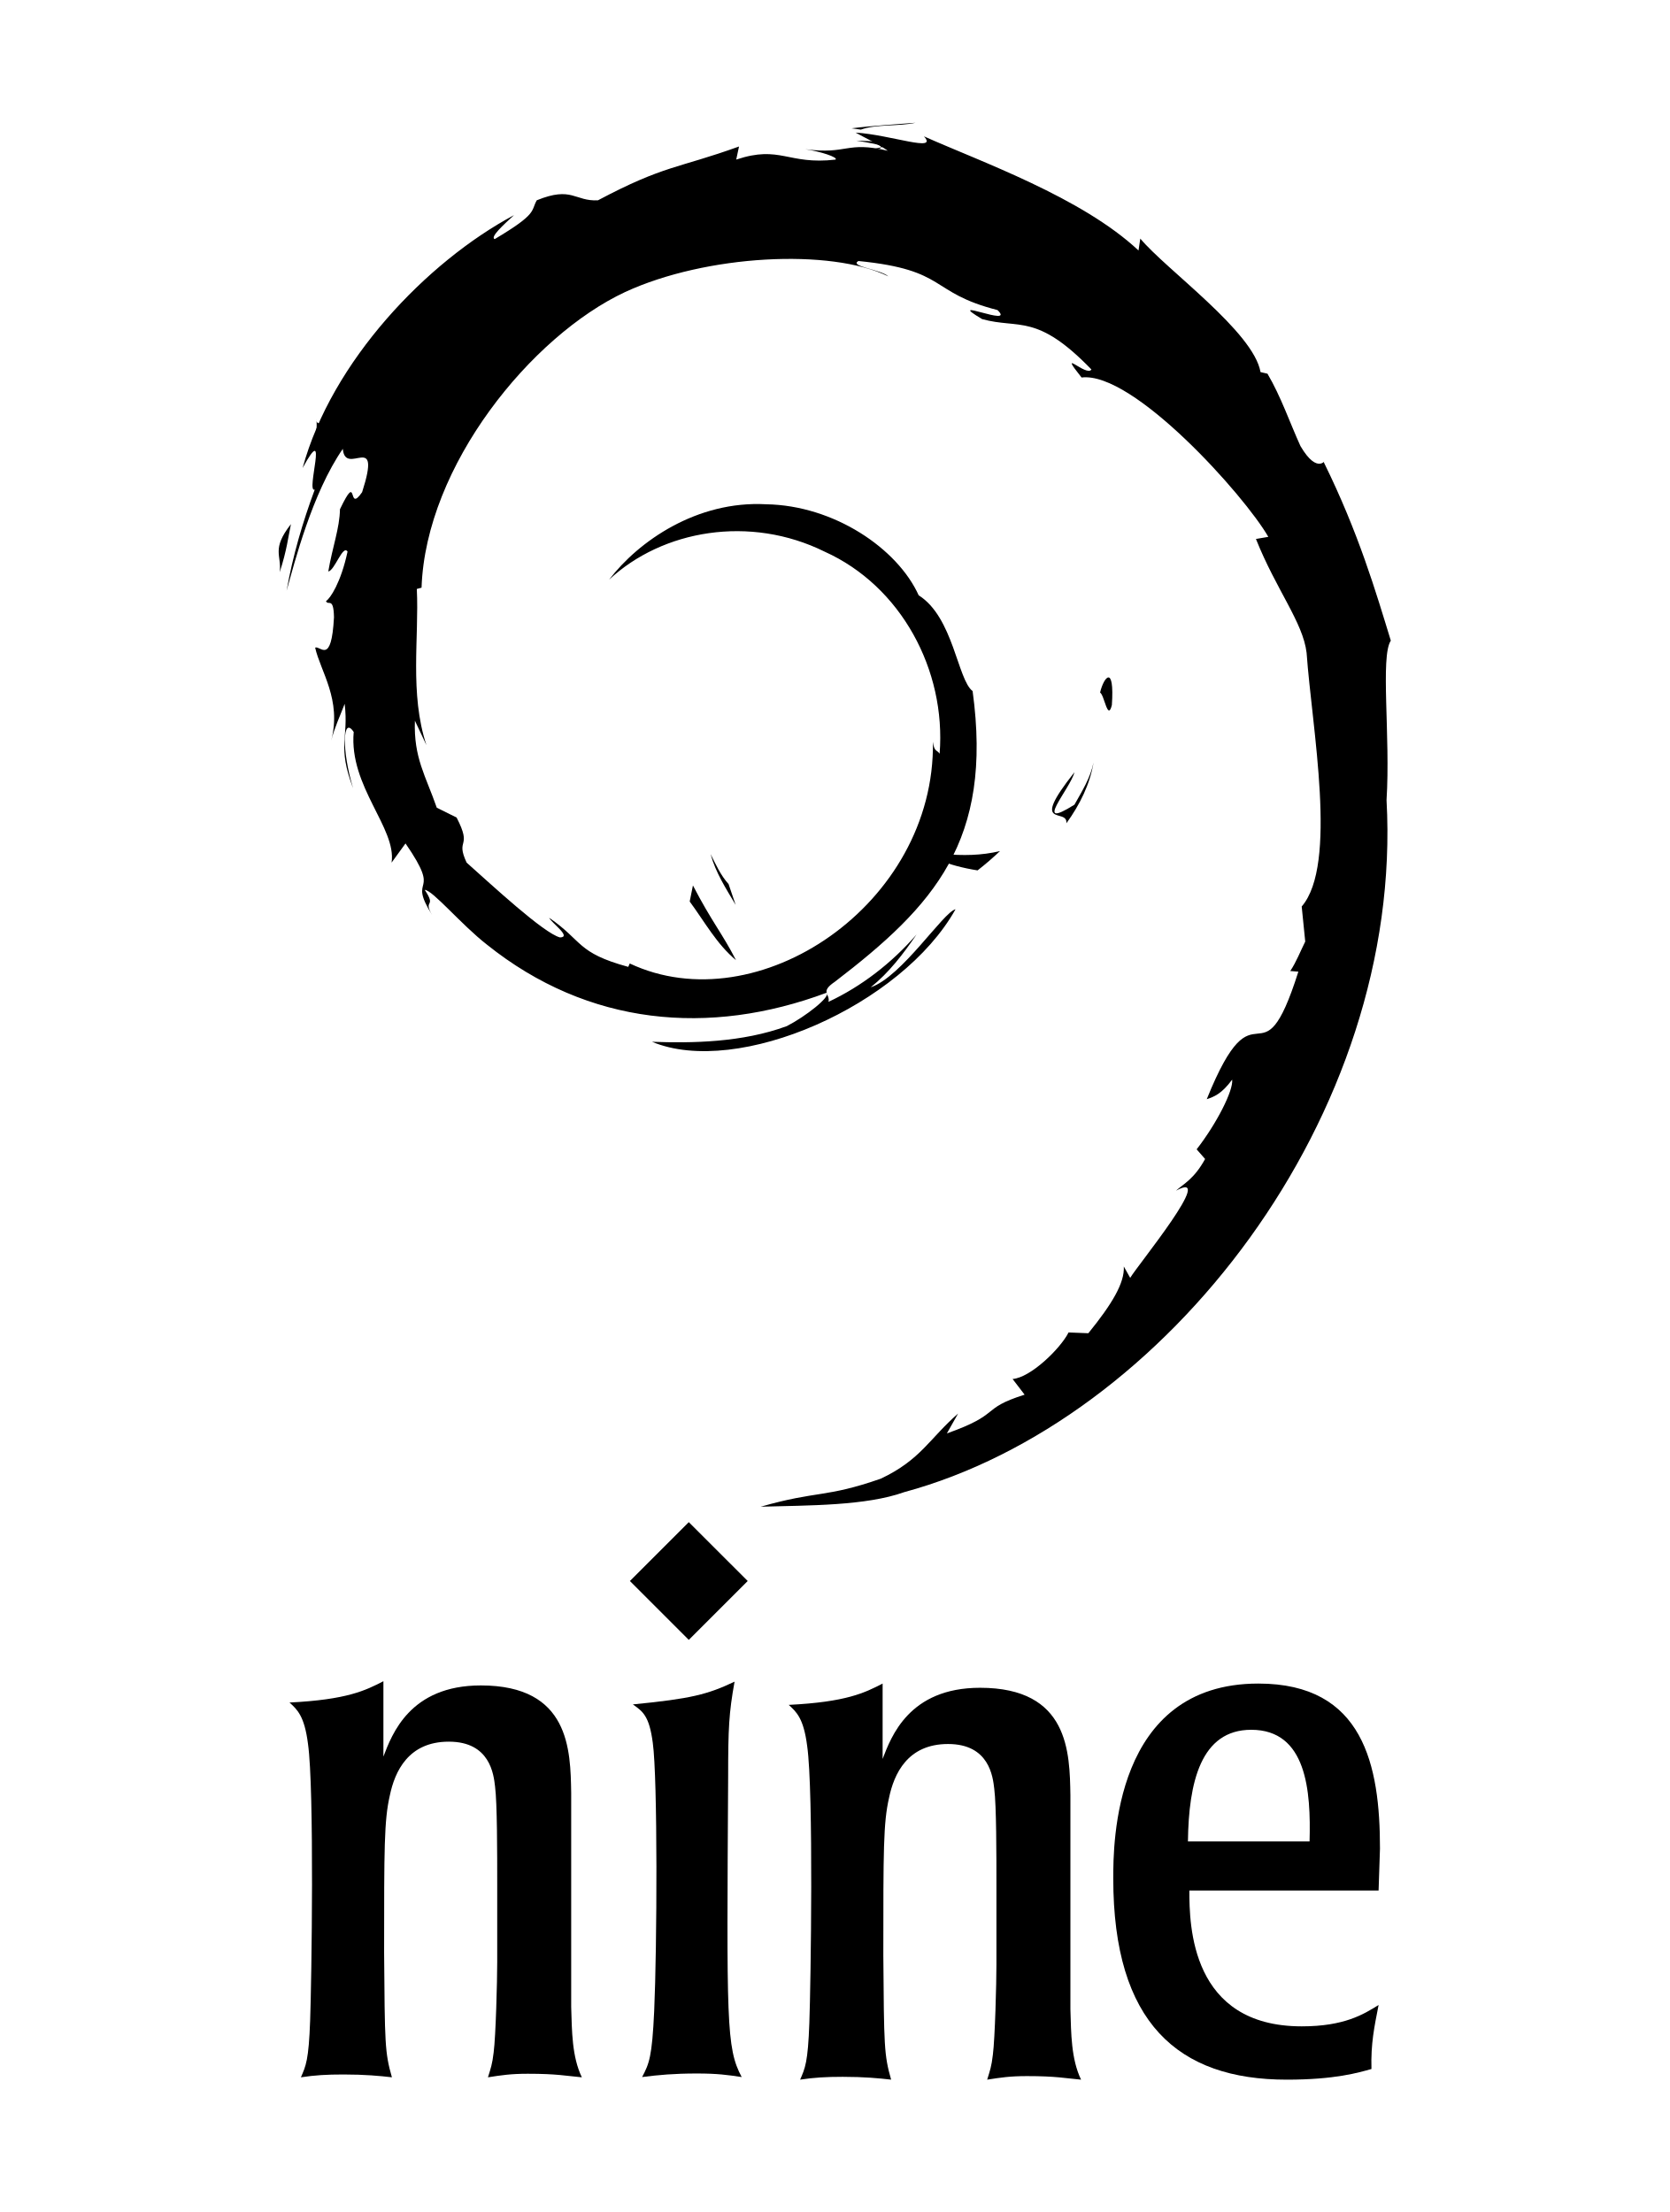
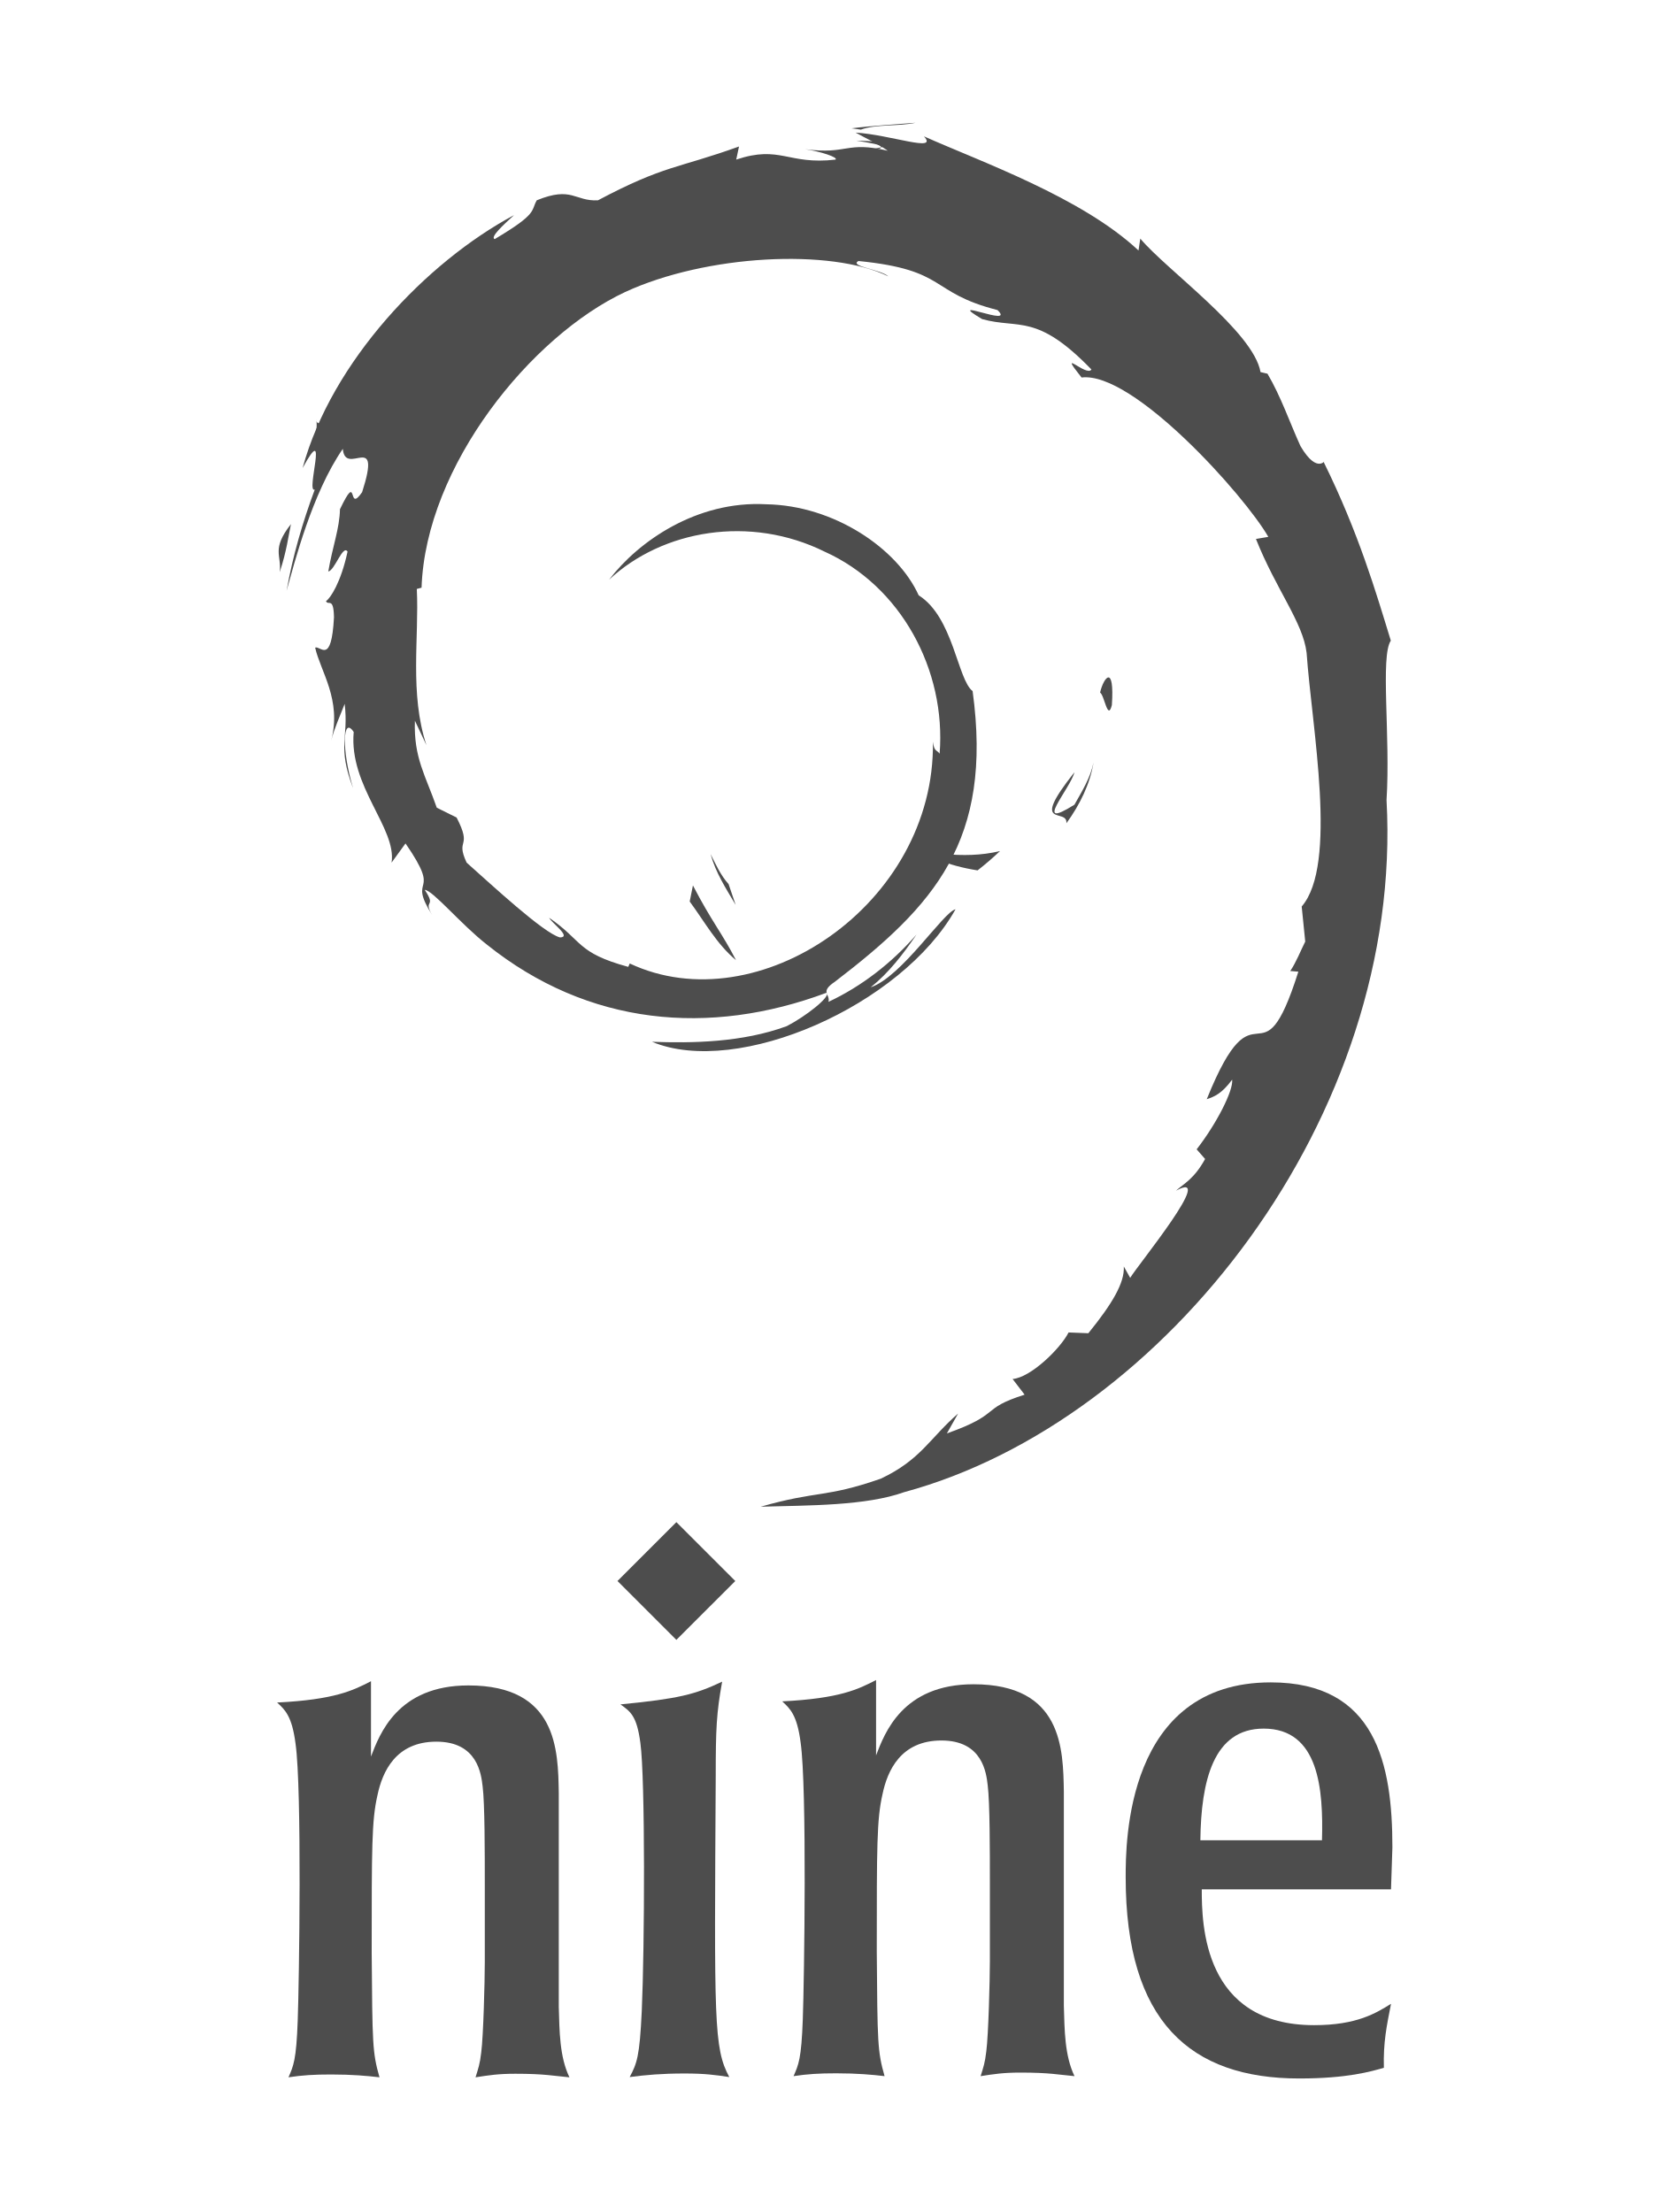
- <svg xmlns="http://www.w3.org/2000/svg" version="1.1" id="svg2" xml:space="preserve" enable-background="new 0 0 108.758 144.133" overflow="visible" viewBox="0 0 108.758 144.133" height="144.133" width="108.758">
+ <svg xmlns="http://www.w3.org/2000/svg" width="108.758" height="144.133" viewBox="0 0 108.758 144.133" overflow="visible" enable-background="new 0 0 108.758 144.133" xml:space="preserve" id="svg2" version="1.1">
  <defs id="defs49" />
-   <path style="fill:#000000" id="path9" d="m 61.452,55.645 c -1.494,0.02 0.281,0.768 2.232,1.069 0.541,-0.422 1.027,-0.846 1.463,-1.26 -1.213,0.297 -2.449,0.304 -3.695,0.191" />
-   <path style="fill:#000000" id="path11" d="m 69.469,53.646 c 0.893,-1.229 1.541,-2.573 1.77,-3.963 -0.201,0.99 -0.736,1.845 -1.244,2.749 -2.793,1.759 -0.264,-1.044 -0.002,-2.111 -3.002,3.783 -0.414,2.268 -0.524,3.325" />
-   <path style="fill:#000000" id="path13" d="m 72.432,45.942 c 0.182,-2.691 -0.529,-1.839 -0.768,-0.814 0.278,0.146 0.499,1.898 0.768,0.814" />
-   <path style="fill:#000000" id="path15" d="m 55.784,9.163 c 0.798,0.142 1.724,0.252 1.591,0.443 0.876,-0.193 1.073,-0.367 -1.591,-0.443" />
-   <path style="fill:#000000" id="path17" d="m 57.376,9.606 -0.561,0.117 0.523,-0.048 0.038,-0.069" />
-   <path style="fill:#000000" id="path19" d="m 27.029,46.962 c -0.09,2.416 0.705,3.59 1.424,5.666 l 1.293,0.643 c 1.057,2.054 -0.105,1.304 0.652,2.937 1.652,1.467 5.006,4.589 6.08,4.875 0.785,-0.017 -0.531,-0.926 -0.703,-1.281 2.209,1.516 1.773,2.276 5.152,3.199 l 0.098,-0.221 c 8.33,3.92 19.902,-3.847 19.75,-14.443 0.088,0.672 0.253,0.504 0.437,0.774 0.43,-5.451 -2.518,-10.926 -7.49,-13.165 -4.863,-2.406 -10.564,-1.42 -14.045,1.829 1.912,-2.506 5.721,-5.163 10.232,-4.917 4.421,0.072 8.558,2.881 9.938,5.932 2.264,1.425 2.528,5.496 3.514,6.242 1.329,9.76 -2.497,13.975 -8.97,18.936 -1.016,0.686 -0.286,0.791 -0.422,1.313 2.15,-1.006 4.118,-2.526 5.738,-4.387 -0.86,1.257 -1.787,2.479 -2.986,3.439 2.029,-0.685 4.738,-4.913 5.527,-5.085 -3.495,6.258 -14.178,10.975 -19.775,8.634 2.59,0.096 5.879,0.053 8.787,-1.022 1.225,-0.629 2.884,-1.93 2.587,-2.173 -7.636,2.851 -15.522,2.158 -22.128,-3.137 -1.682,-1.31 -3.518,-3.537 -4.049,-3.567 0.799,1.202 -0.137,0.578 0.477,1.639 -1.672,-2.701 0.729,-1.1 -1.73,-4.664 l -0.908,1.25 c 0.34,-2.244 -2.785,-4.966 -2.467,-8.512 -0.717,-1.084 -0.799,1.168 -0.039,3.662 -1.055,-2.767 -0.279,-3.212 -0.549,-5.496 -0.291,0.768 -0.678,1.583 -0.875,2.394 0.688,-2.675 -0.703,-4.503 -1.049,-6.058 0.342,-0.15 1.061,1.182 1.227,-1.976 -0.025,-1.372 -0.383,-0.719 -0.52,-1.057 0.268,-0.155 0.975,-1.207 1.404,-3.224 -0.309,-0.475 -0.832,1.229 -1.256,1.298 0.273,-1.603 0.742,-2.826 0.762,-4.057 1.24,-2.59 0.439,0.346 1.443,-1.112 1.32,-4.114 -1.094,-0.955 -1.258,-2.823 -1.998,2.895 -3.137,7.385 -3.662,9.244 0.4,-2.267 1.045,-4.464 1.834,-6.589 -0.609,0.257 0.979,-4.663 -0.791,-1.405 1.889,-6.945 8.078,-13.435 13.773,-16.479 -0.695,0.637 -1.574,1.437 -1.26,1.563 2.834,-1.685 2.336,-1.818 2.742,-2.53 2.305,-0.939 2.459,0.077 3.984,0.002 4.35,-2.308 5.188,-2.063 9.191,-3.507 l -0.182,0.852 c 2.881,-0.96 3.357,0.362 6.47,0.002 0.189,-0.147 -0.998,-0.536 -1.976,-0.677 2.786,0.368 2.656,-0.55 5.382,0.101 -0.671,-0.471 -1.383,-0.784 -2.099,-1.184 2.271,0.138 5.424,1.322 4.451,0.244 3.705,1.654 10.286,3.975 13.979,7.438 l 0.116,-0.776 c 1.692,2.031 7.379,6.066 7.832,8.699 l 0.453,0.105 c 0.879,1.491 1.45,3.18 2.148,4.713 1.151,1.963 1.688,0.756 1.524,1.064 2.265,4.592 3.392,8.45 4.363,11.616 -0.692,1.035 -0.017,6.232 -0.278,10.391 1.136,20.544 -14.418,40.489 -31.42,45.093 -2.492,0.893 -6.197,0.861 -9.349,0.949 3.718,-1.064 4.198,-0.563 7.822,-1.826 2.613,-1.232 3.185,-2.637 5.037,-4.244 l -0.733,1.295 c 3.63,-1.285 2.111,-1.59 5.065,-2.525 l -0.783,-1.021 c 1.177,-0.09 3.117,-1.982 3.647,-3.033 l 1.288,0.051 c 1.546,-1.906 2.371,-3.283 2.31,-4.35 l 0.416,0.742 c 0.471,-0.809 5.691,-7.158 2.983,-5.68 0.503,-0.458 1.172,-0.747 1.897,-2.066 l -0.551,-0.629 c 1.301,-1.677 2.398,-3.826 2.314,-4.542 -0.695,0.938 -1.177,1.114 -1.655,1.275 3.291,-8.164 3.476,-0.449 5.967,-8.31 l -0.526,-0.042 c 0.403,-0.611 0.65,-1.27 0.974,-1.919 l -0.23,-2.285 c 2.368,-2.736 0.662,-11.645 0.319,-16.53 -0.235,-1.986 -1.977,-4.101 -3.3,-7.418 l 0.806,-0.138 c -1.542,-2.688 -8.802,-10.799 -12.166,-10.383 -1.629,-2.046 0.324,-0.008 0.643,-0.522 -3.579,-3.703 -4.704,-2.616 -7.119,-3.283 -2.603,-1.545 2.235,0.604 1.001,-0.589 -4.503,-1.149 -3.19,-2.614 -9.063,-3.197 -0.62,0.352 1.437,0.544 1.953,1.001 -3.75,-1.836 -11.869,-1.417 -17.145,1.018 -6.117,2.861 -12.994,11.314 -13.266,19.267 l -0.309,0.083 c 0.156,3.162 -0.484,6.819 0.627,10.177 l -0.751,-1.591" />
-   <path style="fill:#000000" id="path21" d="m 45.141,57.695 -0.211,1.047 c 0.983,1.335 1.763,2.781 3.016,3.821 -0.902,-1.759 -1.571,-2.486 -2.805,-4.868" />
-   <path style="fill:#000000" id="path23" d="m 47.462,57.605 c -0.52,-0.576 -0.826,-1.268 -1.172,-1.956 0.33,1.211 1.006,2.252 1.633,3.312 l -0.461,-1.356" />
-   <path style="fill:#000000" id="path25" d="m 88.546,48.675 -0.219,0.552 c -0.402,2.858 -1.273,5.686 -2.605,8.309 1.472,-2.767 2.421,-5.794 2.824,-8.861" />
-   <path style="fill:#000000" id="path27" d="m 56.081,8.446 c 1.009,-0.369 2.482,-0.203 3.556,-0.446 -1.398,0.117 -2.789,0.187 -4.162,0.362 l 0.606,0.084" />
-   <path style="fill:#000000" id="path29" d="m 20.61,27.308 c 0.233,2.154 -1.62,2.991 0.41,1.569 1.09,-2.454 -0.424,-0.677 -0.41,-1.569" />
-   <path style="fill:#000000" id="path31" d="m 18.222,37.282 c 0.469,-1.437 0.553,-2.299 0.732,-3.132 -1.293,1.654 -0.596,2.007 -0.732,3.132" />
-   <path id="path43-3" d="m 37.21,130.769 c 0.047,1.576 0.047,3.244 0.695,4.588 -1.021,-0.092 -1.623,-0.232 -3.521,-0.232 -1.113,0 -1.715,0.094 -2.596,0.232 0.184,-0.602 0.279,-0.834 0.371,-1.623 0.139,-1.064 0.232,-4.633 0.232,-5.885 l 0,-5.004 c 0,-2.178 0,-5.33 -0.141,-6.441 -0.092,-0.787 -0.322,-2.918 -3.012,-2.918 -2.641,0 -3.521,1.945 -3.846,3.521 -0.369,1.621 -0.369,3.383 -0.369,10.24 0.045,5.932 0.045,6.486 0.508,8.109 -0.787,-0.092 -1.76,-0.184 -3.15,-0.184 -1.113,0 -1.854,0.045 -2.779,0.184 0.324,-0.742 0.51,-1.113 0.602,-3.707 0.094,-2.549 0.279,-15.061 -0.141,-18.025 -0.23,-1.809 -0.695,-2.225 -1.203,-2.688 3.754,-0.186 4.957,-0.789 6.117,-1.389 l 0,4.91 c 0.555,-1.438 1.713,-4.635 6.348,-4.635 5.793,0 5.838,4.217 5.885,6.996 l 0,13.951" />
-   <path id="path39-6" d="m 48.318,135.34 c -0.928,-0.139 -1.578,-0.232 -2.922,-0.232 -1.48,0 -2.502,0.094 -3.566,0.232 0.463,-0.881 0.648,-1.299 0.787,-4.309 0.186,-4.125 0.232,-15.154 -0.092,-17.471 -0.232,-1.762 -0.648,-2.039 -1.297,-2.502 3.799,-0.371 4.865,-0.648 6.625,-1.482 -0.369,2.037 -0.418,3.059 -0.418,6.162 -0.091,15.989 -0.138,17.702 0.883,19.602" />
-   <path style="fill:#000000" id="path45-7" d="m 48.709,103.018 -3.838,3.836 -3.836,-3.836 3.836,-3.836 3.838,3.836" />
-   <path id="path43-5" d="m 69.731,130.922 c 0.047,1.576 0.047,3.244 0.695,4.588 -1.021,-0.092 -1.623,-0.232 -3.521,-0.232 -1.113,0 -1.715,0.094 -2.596,0.232 0.184,-0.602 0.279,-0.834 0.371,-1.623 0.139,-1.064 0.232,-4.633 0.232,-5.885 l 0,-5.004 c 0,-2.178 0,-5.33 -0.141,-6.441 -0.092,-0.787 -0.322,-2.918 -3.012,-2.918 -2.641,0 -3.521,1.945 -3.846,3.521 -0.369,1.621 -0.369,3.383 -0.369,10.24 0.045,5.932 0.045,6.486 0.508,8.109 -0.787,-0.092 -1.76,-0.184 -3.15,-0.184 -1.113,0 -1.854,0.045 -2.779,0.184 0.324,-0.742 0.51,-1.113 0.602,-3.707 0.094,-2.549 0.279,-15.061 -0.141,-18.025 -0.23,-1.809 -0.695,-2.225 -1.203,-2.688 3.754,-0.186 4.957,-0.789 6.117,-1.389 l 0,4.91 c 0.555,-1.438 1.713,-4.635 6.348,-4.635 5.793,0 5.838,4.217 5.885,6.996 l 0,13.951" />
-   <path id="path35-3" d="m 77.388,119.987 c 0.047,-3.846 0.835,-7.275 4.124,-7.275 3.615,0 3.891,3.984 3.799,7.275 l -7.923,0 z m 12.51,0.465 c 0,-5.422 -1.065,-10.752 -7.923,-10.752 -9.452,0 -9.452,10.475 -9.452,12.697 0,9.406 4.216,13.113 11.306,13.113 3.149,0 4.68,-0.461 5.514,-0.695 -0.046,-1.668 0.185,-2.734 0.465,-4.17 -0.975,0.604 -2.226,1.391 -5.006,1.391 -7.229,0 -7.322,-6.582 -7.322,-8.852 l 12.328,0 0.09,-2.732" />
+   <path d="m 61.452,55.645 c -1.494,0.02 0.281,0.768 2.232,1.069 0.541,-0.422 1.027,-0.846 1.463,-1.26 -1.213,0.297 -2.449,0.304 -3.695,0.191" id="path9" style="fill:#4d4d4d" />
+   <path d="m 69.469,53.646 c 0.893,-1.229 1.541,-2.573 1.77,-3.963 -0.201,0.99 -0.736,1.845 -1.244,2.749 -2.793,1.759 -0.264,-1.044 -0.002,-2.111 -3.002,3.783 -0.414,2.268 -0.524,3.325" id="path11" style="fill:#4d4d4d" />
+   <path d="m 72.432,45.942 c 0.182,-2.691 -0.529,-1.839 -0.768,-0.814 0.278,0.146 0.499,1.898 0.768,0.814" id="path13" style="fill:#4d4d4d" />
+   <path d="m 55.784,9.163 c 0.798,0.142 1.724,0.252 1.591,0.443 0.876,-0.193 1.073,-0.367 -1.591,-0.443" id="path15" style="fill:#4d4d4d" />
+   <path d="m 57.376,9.606 -0.561,0.117 0.523,-0.048 0.038,-0.069" id="path17" style="fill:#4d4d4d" />
+   <path d="m 27.029,46.962 c -0.09,2.416 0.705,3.59 1.424,5.666 l 1.293,0.643 c 1.057,2.054 -0.105,1.304 0.652,2.937 1.652,1.467 5.006,4.589 6.08,4.875 0.785,-0.017 -0.531,-0.926 -0.703,-1.281 2.209,1.516 1.773,2.276 5.152,3.199 l 0.098,-0.221 c 8.33,3.92 19.902,-3.847 19.75,-14.443 0.088,0.672 0.253,0.504 0.437,0.774 0.43,-5.451 -2.518,-10.926 -7.49,-13.165 -4.863,-2.406 -10.564,-1.42 -14.045,1.829 1.912,-2.506 5.721,-5.163 10.232,-4.917 4.421,0.072 8.558,2.881 9.938,5.932 2.264,1.425 2.528,5.496 3.514,6.242 1.329,9.76 -2.497,13.975 -8.97,18.936 -1.016,0.686 -0.286,0.791 -0.422,1.313 2.15,-1.006 4.118,-2.526 5.738,-4.387 -0.86,1.257 -1.787,2.479 -2.986,3.439 2.029,-0.685 4.738,-4.913 5.527,-5.085 -3.495,6.258 -14.178,10.975 -19.775,8.634 2.59,0.096 5.879,0.053 8.787,-1.022 1.225,-0.629 2.884,-1.93 2.587,-2.173 -7.636,2.851 -15.522,2.158 -22.128,-3.137 -1.682,-1.31 -3.518,-3.537 -4.049,-3.567 0.799,1.202 -0.137,0.578 0.477,1.639 -1.672,-2.701 0.729,-1.1 -1.73,-4.664 l -0.908,1.25 c 0.34,-2.244 -2.785,-4.966 -2.467,-8.512 -0.717,-1.084 -0.799,1.168 -0.039,3.662 -1.055,-2.767 -0.279,-3.212 -0.549,-5.496 -0.291,0.768 -0.678,1.583 -0.875,2.394 0.688,-2.675 -0.703,-4.503 -1.049,-6.058 0.342,-0.15 1.061,1.182 1.227,-1.976 -0.025,-1.372 -0.383,-0.719 -0.52,-1.057 0.268,-0.155 0.975,-1.207 1.404,-3.224 -0.309,-0.475 -0.832,1.229 -1.256,1.298 0.273,-1.603 0.742,-2.826 0.762,-4.057 1.24,-2.59 0.439,0.346 1.443,-1.112 1.32,-4.114 -1.094,-0.955 -1.258,-2.823 -1.998,2.895 -3.137,7.385 -3.662,9.244 0.4,-2.267 1.045,-4.464 1.834,-6.589 -0.609,0.257 0.979,-4.663 -0.791,-1.405 1.889,-6.945 8.078,-13.435 13.773,-16.479 -0.695,0.637 -1.574,1.437 -1.26,1.563 2.834,-1.685 2.336,-1.818 2.742,-2.53 2.305,-0.939 2.459,0.077 3.984,0.002 4.35,-2.308 5.188,-2.063 9.191,-3.507 l -0.182,0.852 c 2.881,-0.96 3.357,0.362 6.47,0.002 0.189,-0.147 -0.998,-0.536 -1.976,-0.677 2.786,0.368 2.656,-0.55 5.382,0.101 -0.671,-0.471 -1.383,-0.784 -2.099,-1.184 2.271,0.138 5.424,1.322 4.451,0.244 3.705,1.654 10.286,3.975 13.979,7.438 l 0.116,-0.776 c 1.692,2.031 7.379,6.066 7.832,8.699 l 0.453,0.105 c 0.879,1.491 1.45,3.18 2.148,4.713 1.151,1.963 1.688,0.756 1.524,1.064 2.265,4.592 3.392,8.45 4.363,11.616 -0.692,1.035 -0.017,6.232 -0.278,10.391 1.136,20.544 -14.418,40.489 -31.42,45.093 -2.492,0.893 -6.197,0.861 -9.349,0.949 3.718,-1.064 4.198,-0.563 7.822,-1.826 2.613,-1.232 3.185,-2.637 5.037,-4.244 l -0.733,1.295 c 3.63,-1.285 2.111,-1.59 5.065,-2.525 l -0.783,-1.021 c 1.177,-0.09 3.117,-1.982 3.647,-3.033 l 1.288,0.051 c 1.546,-1.906 2.371,-3.283 2.31,-4.35 l 0.416,0.742 c 0.471,-0.809 5.691,-7.158 2.983,-5.68 0.503,-0.458 1.172,-0.747 1.897,-2.066 l -0.551,-0.629 c 1.301,-1.677 2.398,-3.826 2.314,-4.542 -0.695,0.938 -1.177,1.114 -1.655,1.275 3.291,-8.164 3.476,-0.449 5.967,-8.31 l -0.526,-0.042 c 0.403,-0.611 0.65,-1.27 0.974,-1.919 l -0.23,-2.285 c 2.368,-2.736 0.662,-11.645 0.319,-16.53 -0.235,-1.986 -1.977,-4.101 -3.3,-7.418 l 0.806,-0.138 c -1.542,-2.688 -8.802,-10.799 -12.166,-10.383 -1.629,-2.046 0.324,-0.008 0.643,-0.522 -3.579,-3.703 -4.704,-2.616 -7.119,-3.283 -2.603,-1.545 2.235,0.604 1.001,-0.589 -4.503,-1.149 -3.19,-2.614 -9.063,-3.197 -0.62,0.352 1.437,0.544 1.953,1.001 -3.75,-1.836 -11.869,-1.417 -17.145,1.018 -6.117,2.861 -12.994,11.314 -13.266,19.267 l -0.309,0.083 c 0.156,3.162 -0.484,6.819 0.627,10.177 l -0.751,-1.591" id="path19" style="fill:#4d4d4d" />
+   <path d="m 45.141,57.695 -0.211,1.047 c 0.983,1.335 1.763,2.781 3.016,3.821 -0.902,-1.759 -1.571,-2.486 -2.805,-4.868" id="path21" style="fill:#4d4d4d" />
+   <path d="m 47.462,57.605 c -0.52,-0.576 -0.826,-1.268 -1.172,-1.956 0.33,1.211 1.006,2.252 1.633,3.312 l -0.461,-1.356" id="path23" style="fill:#4d4d4d" />
+   <path d="m 88.546,48.675 -0.219,0.552 c -0.402,2.858 -1.273,5.686 -2.605,8.309 1.472,-2.767 2.421,-5.794 2.824,-8.861" id="path25" style="fill:#4d4d4d" />
+   <path d="m 56.081,8.446 c 1.009,-0.369 2.482,-0.203 3.556,-0.446 -1.398,0.117 -2.789,0.187 -4.162,0.362 l 0.606,0.084" id="path27" style="fill:#4d4d4d" />
+   <path d="m 20.61,27.308 c 0.233,2.154 -1.62,2.991 0.41,1.569 1.09,-2.454 -0.424,-0.677 -0.41,-1.569" id="path29" style="fill:#4d4d4d" />
+   <path d="m 18.222,37.282 c 0.469,-1.437 0.553,-2.299 0.732,-3.132 -1.293,1.654 -0.596,2.007 -0.732,3.132" id="path31" style="fill:#4d4d4d" />
+   <path d="m 36.401,130.769 c 0.047,1.576 0.047,3.244 0.695,4.588 -1.021,-0.092 -1.623,-0.232 -3.521,-0.232 -1.113,0 -1.715,0.094 -2.596,0.232 0.184,-0.602 0.279,-0.834 0.371,-1.623 0.139,-1.064 0.232,-4.633 0.232,-5.885 l 0,-5.004 c 0,-2.178 0,-5.33 -0.141,-6.441 -0.092,-0.787 -0.322,-2.918 -3.012,-2.918 -2.641,0 -3.521,1.945 -3.846,3.521 -0.369,1.621 -0.369,3.383 -0.369,10.24 0.045,5.932 0.045,6.486 0.508,8.109 -0.787,-0.092 -1.76,-0.184 -3.15,-0.184 -1.113,0 -1.854,0.045 -2.779,0.184 0.324,-0.742 0.51,-1.113 0.602,-3.707 0.094,-2.549 0.279,-15.061 -0.141,-18.025 -0.23,-1.809 -0.695,-2.225 -1.203,-2.688 3.754,-0.186 4.957,-0.789 6.117,-1.389 l 0,4.91 c 0.555,-1.438 1.713,-4.635 6.348,-4.635 5.793,0 5.838,4.217 5.885,6.996 l 0,13.951" id="path43-3" style="fill:#4d4d4d" />
+   <path d="m 47.509,135.34 c -0.928,-0.139 -1.578,-0.232 -2.922,-0.232 -1.48,0 -2.502,0.094 -3.566,0.232 0.463,-0.881 0.648,-1.299 0.787,-4.309 0.186,-4.125 0.232,-15.154 -0.092,-17.471 -0.232,-1.762 -0.648,-2.039 -1.297,-2.502 3.799,-0.371 4.865,-0.648 6.625,-1.482 -0.369,2.037 -0.418,3.059 -0.418,6.162 -0.091,15.989 -0.138,17.702 0.883,19.602" id="path39-6" style="fill:#4d4d4d" />
+   <path d="m 47.9,103.018 -3.838,3.836 -3.836,-3.836 3.836,-3.836 3.838,3.836" id="path45-7" style="fill:#4d4d4d" />
+   <path d="m 69.304,130.693 c 0.047,1.576 0.047,3.244 0.695,4.588 -1.021,-0.092 -1.623,-0.232 -3.521,-0.232 -1.113,0 -1.715,0.094 -2.596,0.232 0.184,-0.602 0.279,-0.834 0.371,-1.623 0.139,-1.064 0.232,-4.633 0.232,-5.885 l 0,-5.004 c 0,-2.178 0,-5.33 -0.141,-6.441 -0.092,-0.787 -0.322,-2.918 -3.012,-2.918 -2.641,0 -3.521,1.945 -3.846,3.521 -0.369,1.621 -0.369,3.383 -0.369,10.24 0.045,5.932 0.045,6.486 0.508,8.109 -0.787,-0.092 -1.76,-0.184 -3.15,-0.184 -1.113,0 -1.854,0.045 -2.779,0.184 0.324,-0.742 0.51,-1.113 0.602,-3.707 0.094,-2.549 0.279,-15.061 -0.141,-18.025 -0.23,-1.809 -0.695,-2.225 -1.203,-2.688 3.754,-0.186 4.957,-0.789 6.117,-1.389 l 0,4.91 c 0.555,-1.438 1.713,-4.635 6.348,-4.635 5.793,0 5.838,4.217 5.885,6.996 l 0,13.951" id="path43-5" style="fill:#4d4d4d" />
+   <path d="m 78.197,119.91 c 0.047,-3.846 0.835,-7.275 4.124,-7.275 3.615,0 3.891,3.984 3.799,7.275 l -7.923,0 z m 12.51,0.465 c 0,-5.422 -1.065,-10.752 -7.923,-10.752 -9.452,0 -9.452,10.475 -9.452,12.697 0,9.406 4.216,13.113 11.306,13.113 3.149,0 4.68,-0.461 5.514,-0.695 -0.046,-1.668 0.185,-2.734 0.465,-4.17 -0.975,0.604 -2.226,1.391 -5.006,1.391 -7.229,0 -7.322,-6.582 -7.322,-8.852 l 12.328,0 0.09,-2.732" id="path35-3" style="fill:#4d4d4d" />
</svg>
